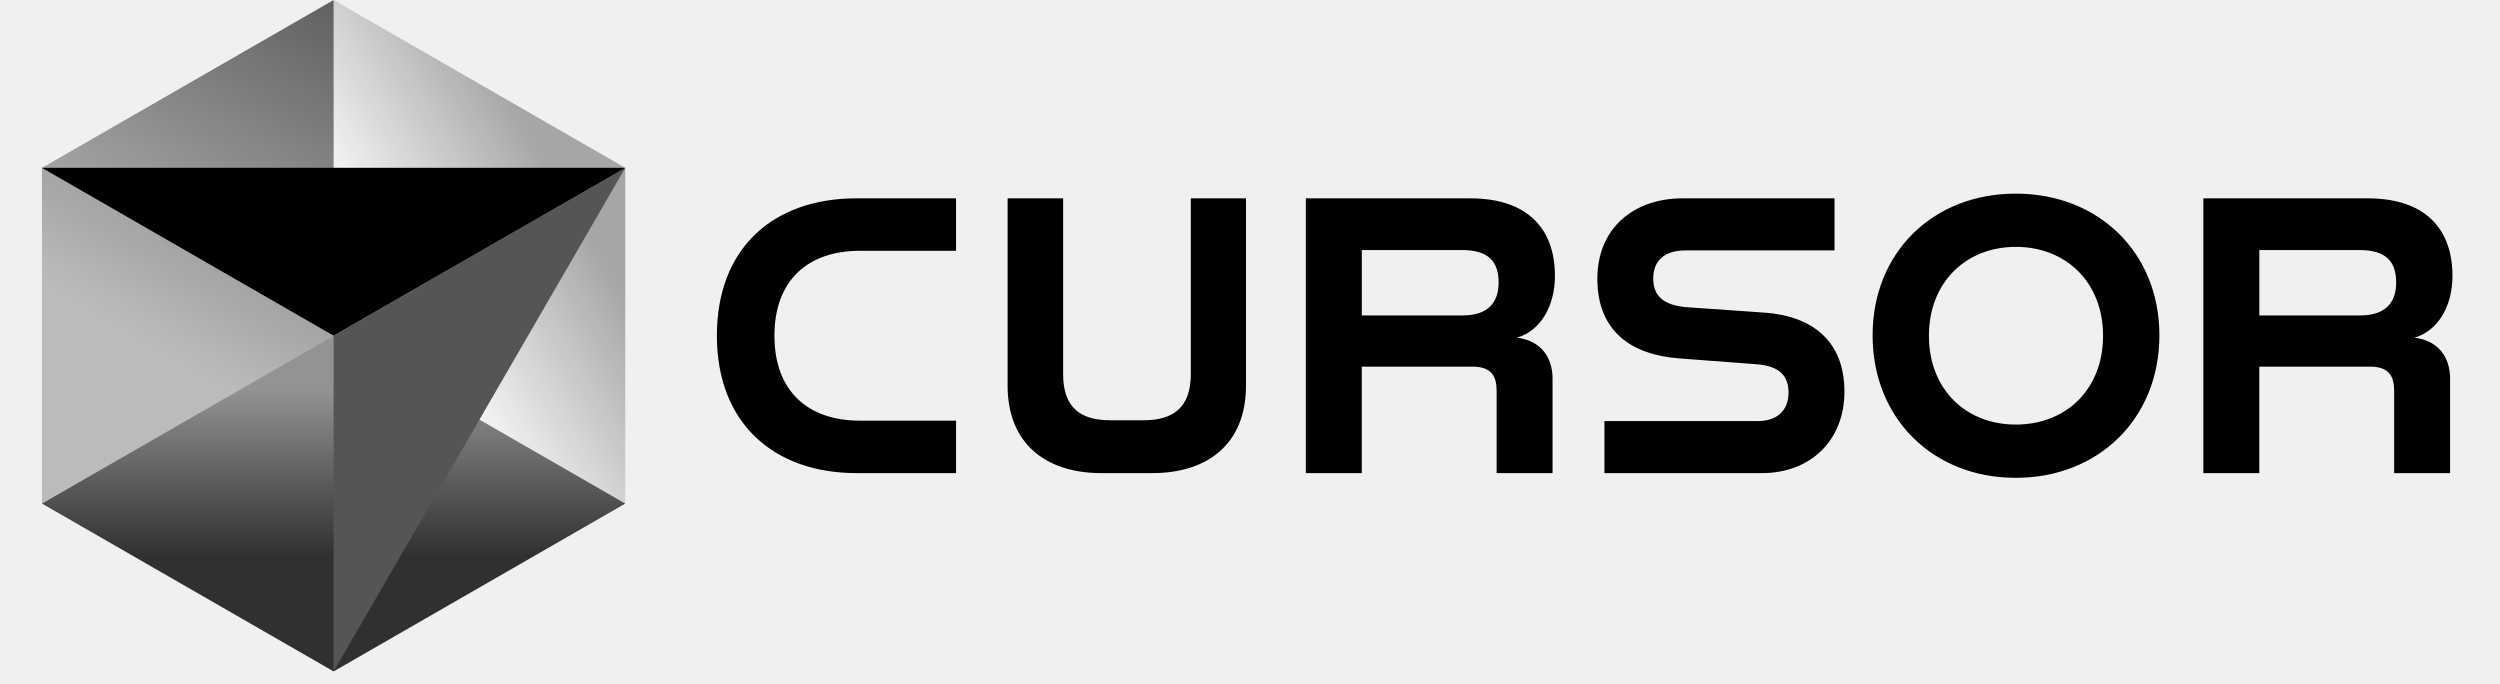
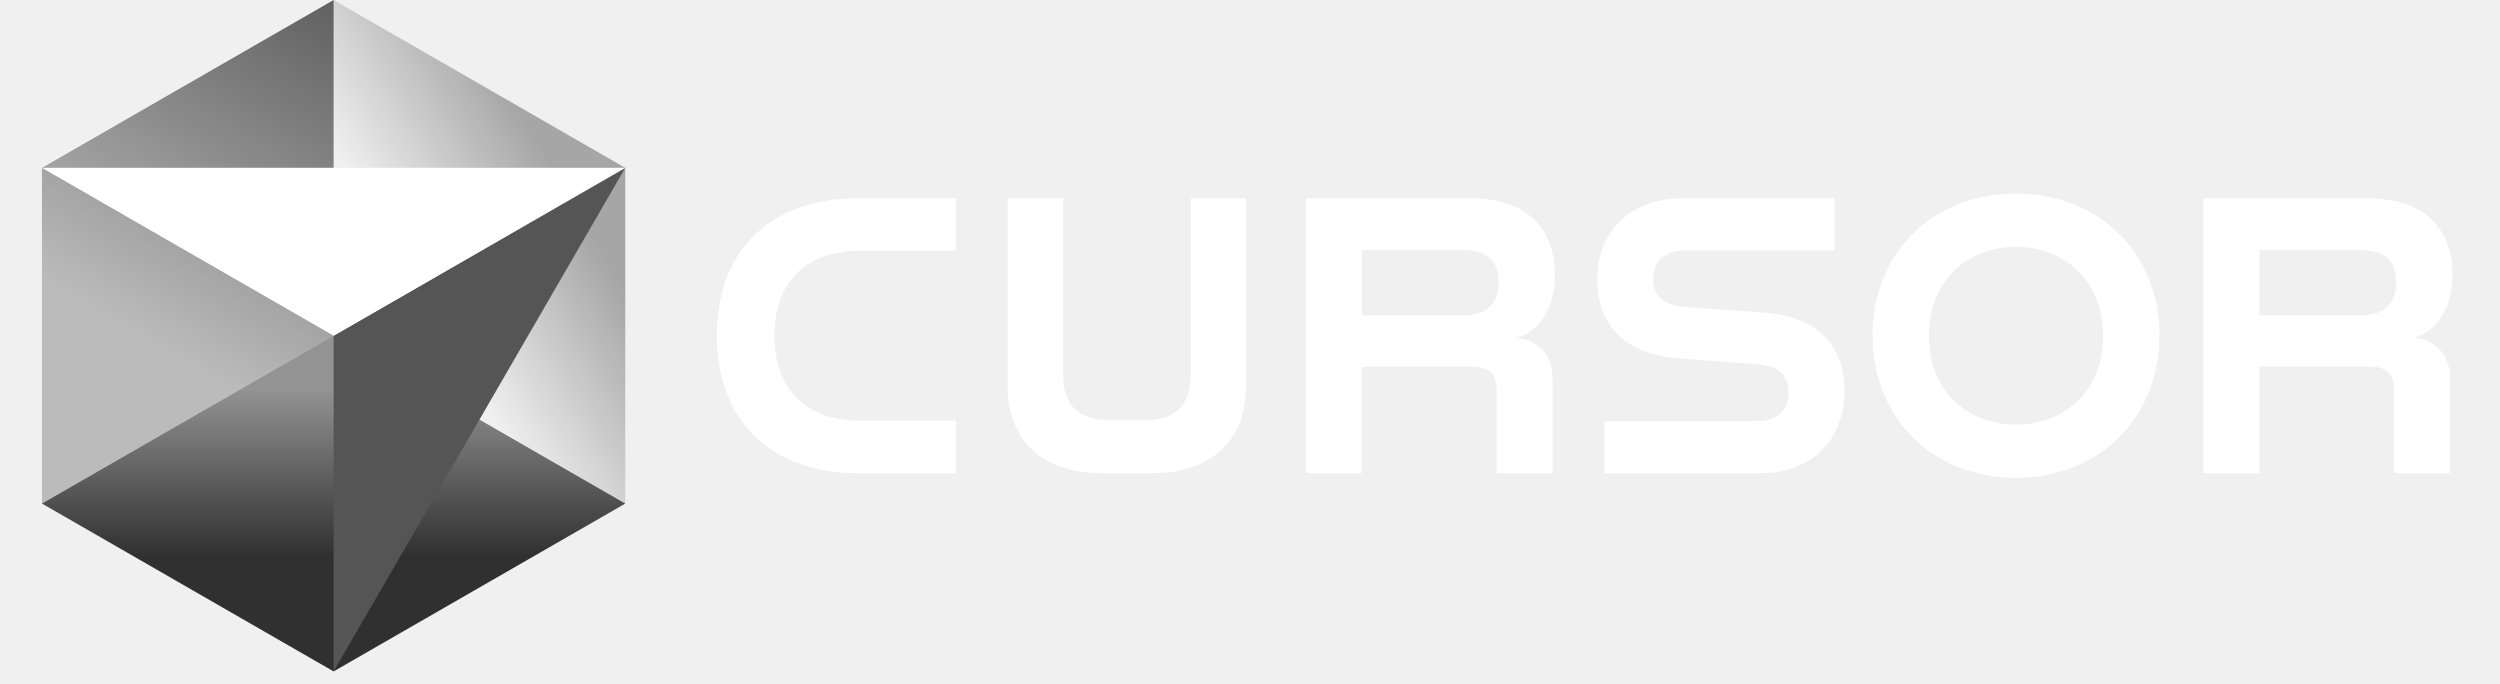
<svg xmlns="http://www.w3.org/2000/svg" width="150" height="41" viewBox="0 0 150 41" fill="none">
  <g clip-path="url(#clip0_2002_16)">
    <path d="M20.017 40.285L37.516 30.214L20.017 20.143L2.518 30.214L20.017 40.285Z" fill="url(#paint0_linear_2002_16)" />
    <path d="M37.516 30.214V10.071L20.017 0V20.143L37.516 30.214Z" fill="url(#paint1_linear_2002_16)" />
    <path d="M20.017 0L2.518 10.071V30.214L20.017 20.143V0Z" fill="url(#paint2_linear_2002_16)" />
    <path d="M37.516 10.07L20.017 40.285V20.142L37.516 10.07Z" fill="#555555" />
-     <path d="M37.516 10.07L20.017 20.142L2.518 10.07H37.516Z" fill="currentColor" />
+     <path d="M37.516 10.07L20.017 20.142L2.518 10.07H37.516Z" fill="white" />
  </g>
-   <path fill-rule="evenodd" clip-rule="evenodd" d="M43.013 20.143C43.013 14.858 46.416 11.9 51.391 11.9H57.363V15.048H51.582C48.536 15.048 46.466 16.763 46.466 20.143C46.466 23.524 48.536 25.239 51.582 25.239H57.364V28.387H51.392C46.416 28.386 43.013 25.382 43.013 20.143ZM60.457 23.127V11.901H63.788V22.446C63.788 24.488 64.859 25.216 66.62 25.216H68.618C70.356 25.216 71.449 24.488 71.449 22.446V11.9H74.758V23.15C74.758 26.696 72.379 28.386 69.165 28.386H66.071C62.836 28.386 60.455 26.695 60.455 23.127H60.457ZM78.35 11.901H88.226C91.606 11.901 93.296 13.686 93.296 16.551C93.296 18.383 92.415 19.863 91.011 20.262C92.463 20.426 93.153 21.46 93.153 22.704V28.387H89.798V23.479C89.798 22.61 89.535 21.999 88.347 21.999H81.706V28.387H78.351V11.9L78.35 11.901ZM87.775 18.924C89.299 18.924 89.917 18.126 89.917 16.952C89.917 15.684 89.3 15.004 87.729 15.004H81.709V18.926H87.778L87.775 18.924ZM96.269 25.263H105.48C106.6 25.263 107.312 24.653 107.312 23.548C107.312 22.397 106.575 21.951 105.408 21.856L100.766 21.505C97.84 21.293 95.841 19.837 95.841 16.736C95.841 13.66 98.053 11.9 100.957 11.9H110.071V15.024H101.147C99.862 15.024 99.195 15.634 99.195 16.715C99.195 17.841 99.909 18.312 101.172 18.43L105.883 18.758C108.762 18.97 110.666 20.473 110.666 23.502C110.666 26.415 108.644 28.386 105.717 28.386H96.266V25.263H96.269ZM112.356 20.12C112.356 15.116 116.02 11.619 120.923 11.619H120.971C125.873 11.619 129.564 15.118 129.564 20.12C129.564 25.145 125.875 28.668 120.971 28.668H120.923C116.022 28.668 112.356 25.145 112.356 20.12ZM120.947 25.474C123.969 25.474 126.184 23.36 126.184 20.143C126.184 16.95 123.971 14.812 120.947 14.812C117.948 14.812 115.735 16.95 115.735 20.143C115.735 23.36 117.948 25.474 120.947 25.474ZM132.202 11.901H142.077C145.457 11.901 147.148 13.686 147.148 16.551C147.148 18.383 146.267 19.863 144.863 20.262C146.314 20.426 147.005 21.46 147.005 22.704V28.387H143.649V23.479C143.649 22.61 143.387 21.999 142.197 21.999H135.558V28.387H132.202V11.9V11.901ZM141.627 18.924C143.151 18.924 143.77 18.126 143.77 16.952C143.77 15.684 143.151 15.004 141.581 15.004H135.56V18.926H141.629L141.627 18.924Z" fill="currentColor" />
+   <path fill-rule="evenodd" clip-rule="evenodd" d="M43.013 20.143C43.013 14.858 46.416 11.9 51.391 11.9H57.363V15.048H51.582C48.536 15.048 46.466 16.763 46.466 20.143C46.466 23.524 48.536 25.239 51.582 25.239H57.364V28.387H51.392C46.416 28.386 43.013 25.382 43.013 20.143ZM60.457 23.127V11.901H63.788V22.446C63.788 24.488 64.859 25.216 66.62 25.216H68.618C70.356 25.216 71.449 24.488 71.449 22.446V11.9H74.758V23.15C74.758 26.696 72.379 28.386 69.165 28.386H66.071C62.836 28.386 60.455 26.695 60.455 23.127H60.457ZM78.35 11.901H88.226C91.606 11.901 93.296 13.686 93.296 16.551C93.296 18.383 92.415 19.863 91.011 20.262C92.463 20.426 93.153 21.46 93.153 22.704V28.387H89.798V23.479C89.798 22.61 89.535 21.999 88.347 21.999H81.706V28.387H78.351V11.9L78.35 11.901ZM87.775 18.924C89.299 18.924 89.917 18.126 89.917 16.952C89.917 15.684 89.3 15.004 87.729 15.004H81.709V18.926H87.778L87.775 18.924ZM96.269 25.263H105.48C106.6 25.263 107.312 24.653 107.312 23.548C107.312 22.397 106.575 21.951 105.408 21.856L100.766 21.505C97.84 21.293 95.841 19.837 95.841 16.736C95.841 13.66 98.053 11.9 100.957 11.9H110.071V15.024H101.147C99.862 15.024 99.195 15.634 99.195 16.715C99.195 17.841 99.909 18.312 101.172 18.43L105.883 18.758C108.762 18.97 110.666 20.473 110.666 23.502C110.666 26.415 108.644 28.386 105.717 28.386H96.266V25.263H96.269ZM112.356 20.12C112.356 15.116 116.02 11.619 120.923 11.619H120.971C125.873 11.619 129.564 15.118 129.564 20.12C129.564 25.145 125.875 28.668 120.971 28.668H120.923C116.022 28.668 112.356 25.145 112.356 20.12ZM120.947 25.474C123.969 25.474 126.184 23.36 126.184 20.143C126.184 16.95 123.971 14.812 120.947 14.812C117.948 14.812 115.735 16.95 115.735 20.143C115.735 23.36 117.948 25.474 120.947 25.474ZM132.202 11.901H142.077C145.457 11.901 147.148 13.686 147.148 16.551C147.148 18.383 146.267 19.863 144.863 20.262C146.314 20.426 147.005 21.46 147.005 22.704V28.387H143.649V23.479C143.649 22.61 143.387 21.999 142.197 21.999H135.558V28.387H132.202V11.9V11.901ZM141.627 18.924C143.151 18.924 143.77 18.126 143.77 16.952C143.77 15.684 143.151 15.004 141.581 15.004H135.56V18.926H141.629L141.627 18.924Z" fill="white" />
  <defs>
    <linearGradient id="paint0_linear_2002_16" x1="20.017" y1="20.143" x2="20.017" y2="40.285" gradientUnits="userSpaceOnUse">
      <stop offset="0.16" stop-opacity="0.39" />
      <stop offset="0.658" stop-opacity="0.8" />
    </linearGradient>
    <linearGradient id="paint1_linear_2002_16" x1="37.516" y1="10.133" x2="20.017" y2="20.395" gradientUnits="userSpaceOnUse">
      <stop offset="0.182" stop-opacity="0.31" />
      <stop offset="0.715" stop-opacity="0" />
    </linearGradient>
    <linearGradient id="paint2_linear_2002_16" x1="20.017" y1="-5.21513e-07" x2="2.518" y2="30.214" gradientUnits="userSpaceOnUse">
      <stop stop-opacity="0.6" />
      <stop offset="0.667" stop-opacity="0.22" />
    </linearGradient>
    <clipPath id="clip0_2002_16">
      <rect width="40.286" height="40.286" fill="white" />
    </clipPath>
  </defs>
</svg>
